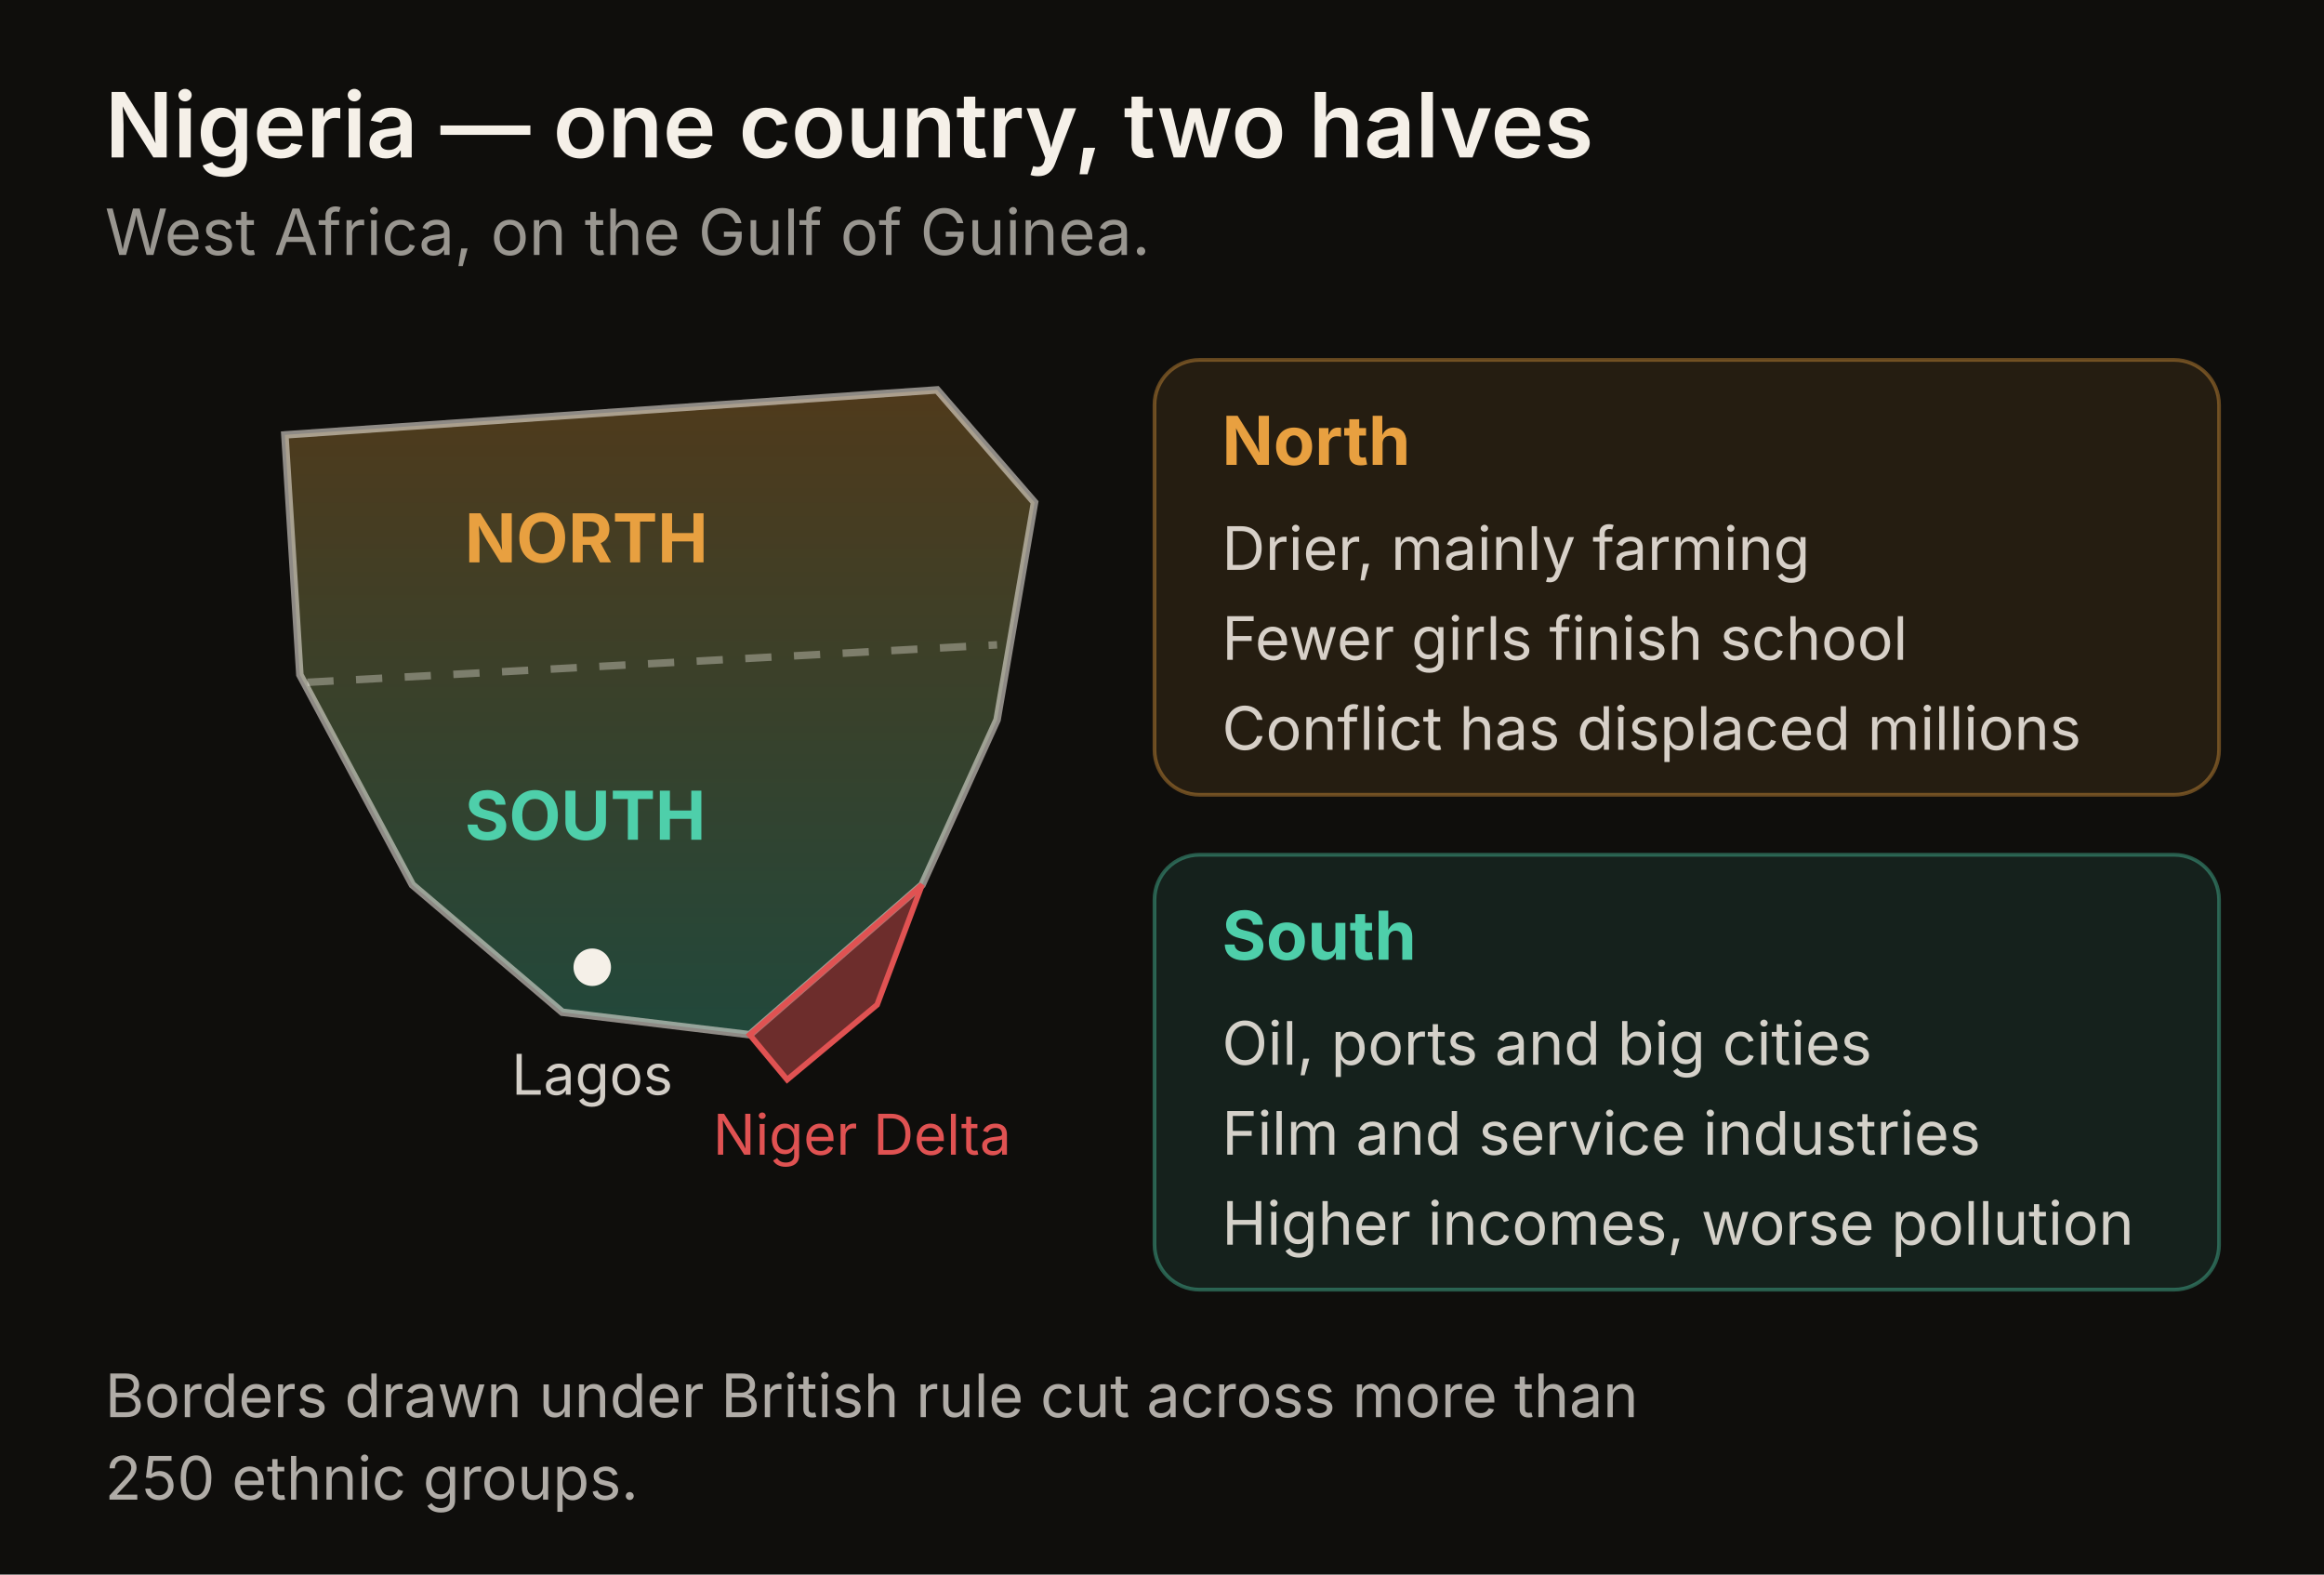
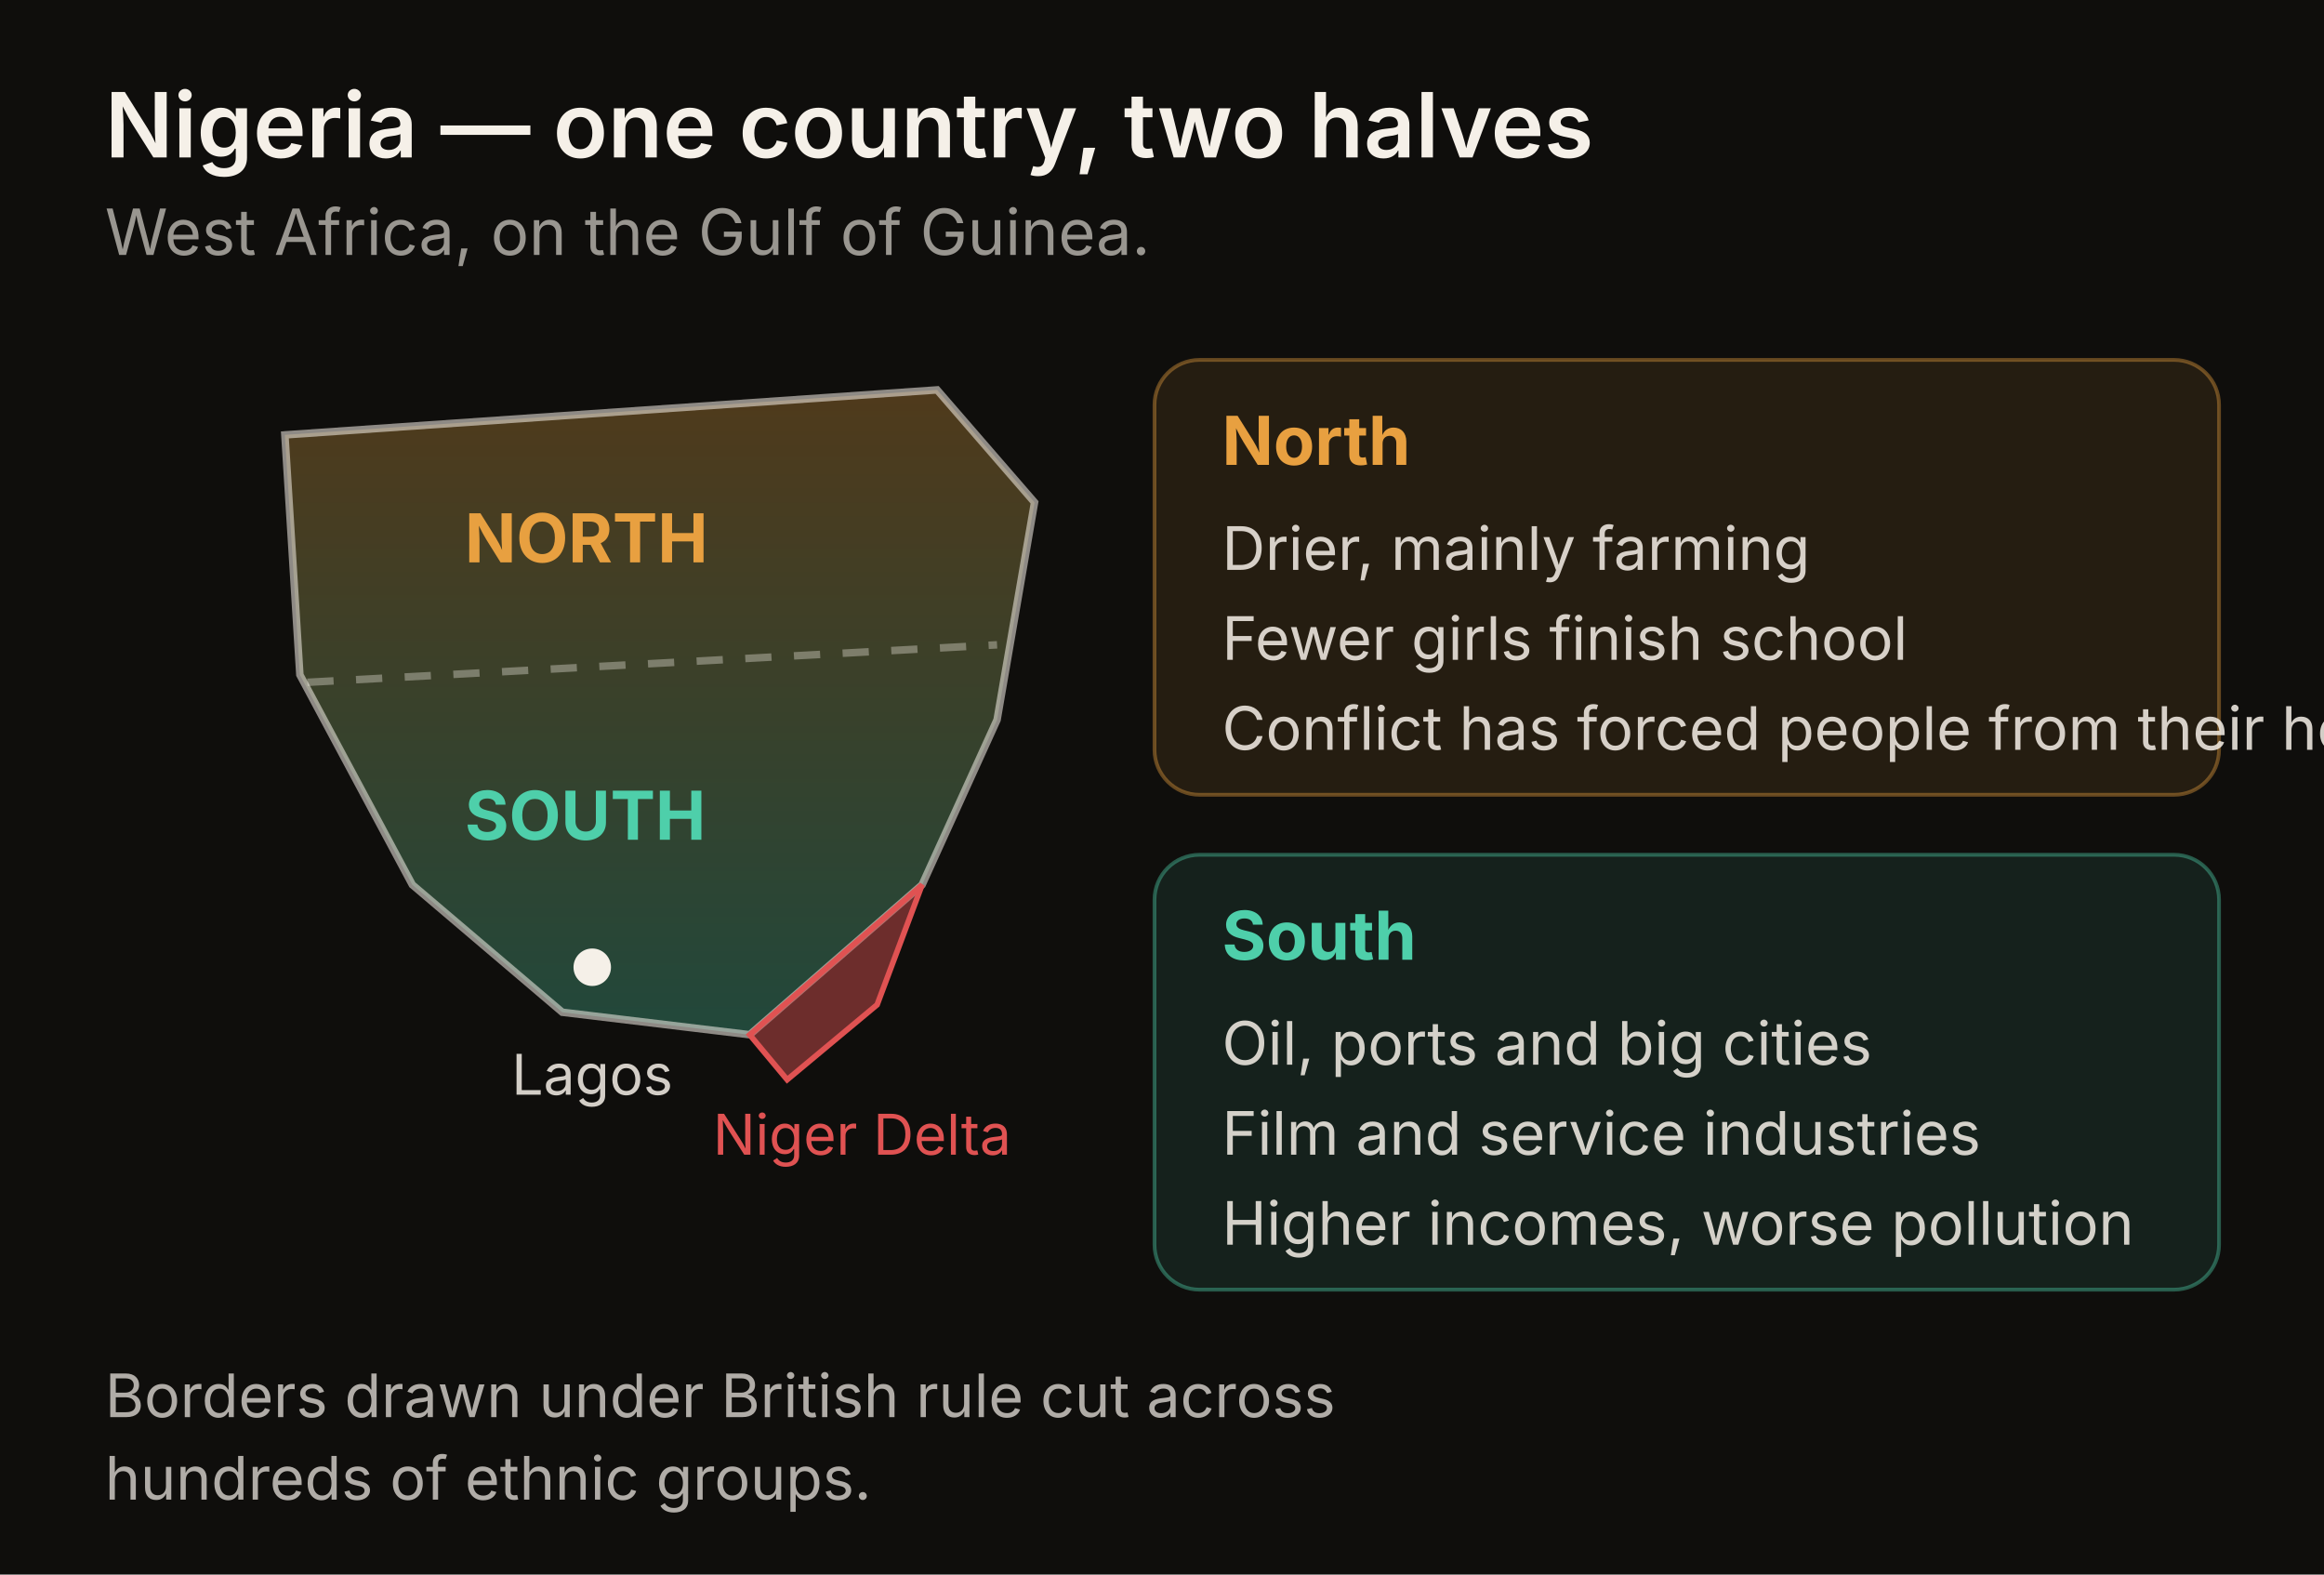
<svg xmlns="http://www.w3.org/2000/svg" viewBox="0 0 620 420" width="100%" role="img">
  <defs>
    <linearGradient id="gNg" x1="0" y1="0" x2="0" y2="1">
      <stop offset="0%" stop-color="rgba(232,160,64,0.30)" />
      <stop offset="100%" stop-color="rgba(78,207,170,0.30)" />
    </linearGradient>
  </defs>
  <rect width="620" height="420" fill="#0f0e0c" />
  <text x="28" y="42" font-family="Inter, 'Helvetica Neue', Arial, sans-serif" font-size="24" font-weight="600" fill="#f5f0e8">Nigeria — one country, two halves</text>
  <text x="28" y="68" font-family="Inter, 'Helvetica Neue', Arial, sans-serif" font-size="17" fill="rgba(245,240,232,0.6)">West Africa, on the Gulf of Guinea.</text>
  <path d="M76 116 L250 104 L276 134 L266 192 L246 236 L200 276 L150 270 L110 236 L80 180 Z" fill="url(#gNg)" stroke="#f5f0e8" stroke-opacity="0.55" stroke-width="2" />
  <path d="M82 182 L266 172" stroke="#f5f0e8" stroke-opacity="0.35" stroke-width="2" stroke-dasharray="7 6" />
  <text x="124" y="150" font-family="Inter, 'Helvetica Neue', Arial, sans-serif" font-size="18" font-weight="700" fill="#e8a040">NORTH</text>
  <text x="124" y="224" font-family="Inter, 'Helvetica Neue', Arial, sans-serif" font-size="18" font-weight="700" fill="#4ecfaa">SOUTH</text>
  <path d="M200 276 L246 236 L234 268 L210 288 Z" fill="rgba(224,82,82,0.45)" stroke="#e05252" stroke-width="1.5" />
  <circle cx="158" cy="258" r="5" fill="#f5f0e8" />
  <text x="158" y="292" font-family="Inter, 'Helvetica Neue', Arial, sans-serif" font-size="15" fill="rgba(245,240,232,0.85)" text-anchor="middle">Lagos</text>
  <text x="230" y="308" font-family="Inter, 'Helvetica Neue', Arial, sans-serif" font-size="15" fill="#e05252" text-anchor="middle">Niger Delta</text>
  <g font-family="Inter, 'Helvetica Neue', Arial, sans-serif">
    <rect x="308" y="96" width="284" height="116" rx="12" fill="rgba(232,160,64,0.10)" stroke="rgba(232,160,64,0.40)" />
    <text x="326" y="124" font-size="18" font-weight="700" fill="#e8a040">North</text>
    <text x="326" y="152" font-size="16" fill="rgba(245,240,232,0.85)">Drier, mainly farming</text>
    <text x="326" y="176" font-size="16" fill="rgba(245,240,232,0.85)">Fewer girls finish school</text>
-     <text x="326" y="200" font-size="16" fill="rgba(245,240,232,0.85)">Conflict has displaced millions</text>
+     <text x="326" y="200" font-size="16" fill="rgba(245,240,232,0.85)">Conflict has forced people from their homes</text>
    <rect x="308" y="228" width="284" height="116" rx="12" fill="rgba(78,207,170,0.10)" stroke="rgba(78,207,170,0.40)" />
    <text x="326" y="256" font-size="18" font-weight="700" fill="#4ecfaa">South</text>
    <text x="326" y="284" font-size="16" fill="rgba(245,240,232,0.85)">Oil, ports and big cities</text>
    <text x="326" y="308" font-size="16" fill="rgba(245,240,232,0.85)">Film and service industries</text>
    <text x="326" y="332" font-size="16" fill="rgba(245,240,232,0.85)">Higher incomes, worse pollution</text>
  </g>
-   <text x="28" y="378" font-family="Inter, 'Helvetica Neue', Arial, sans-serif" font-size="16" fill="rgba(245,240,232,0.7)">Borders drawn under British rule cut across more than</text>
-   <text x="28" y="400" font-family="Inter, 'Helvetica Neue', Arial, sans-serif" font-size="16" fill="rgba(245,240,232,0.7)">250 ethnic groups.</text>
+   <text x="28" y="378" font-family="Inter, 'Helvetica Neue', Arial, sans-serif" font-size="16" fill="rgba(245,240,232,0.7)">Borders drawn under British rule cut across</text>
+   <text x="28" y="400" font-family="Inter, 'Helvetica Neue', Arial, sans-serif" font-size="16" fill="rgba(245,240,232,0.7)">hundreds of ethnic groups.</text>
</svg>
